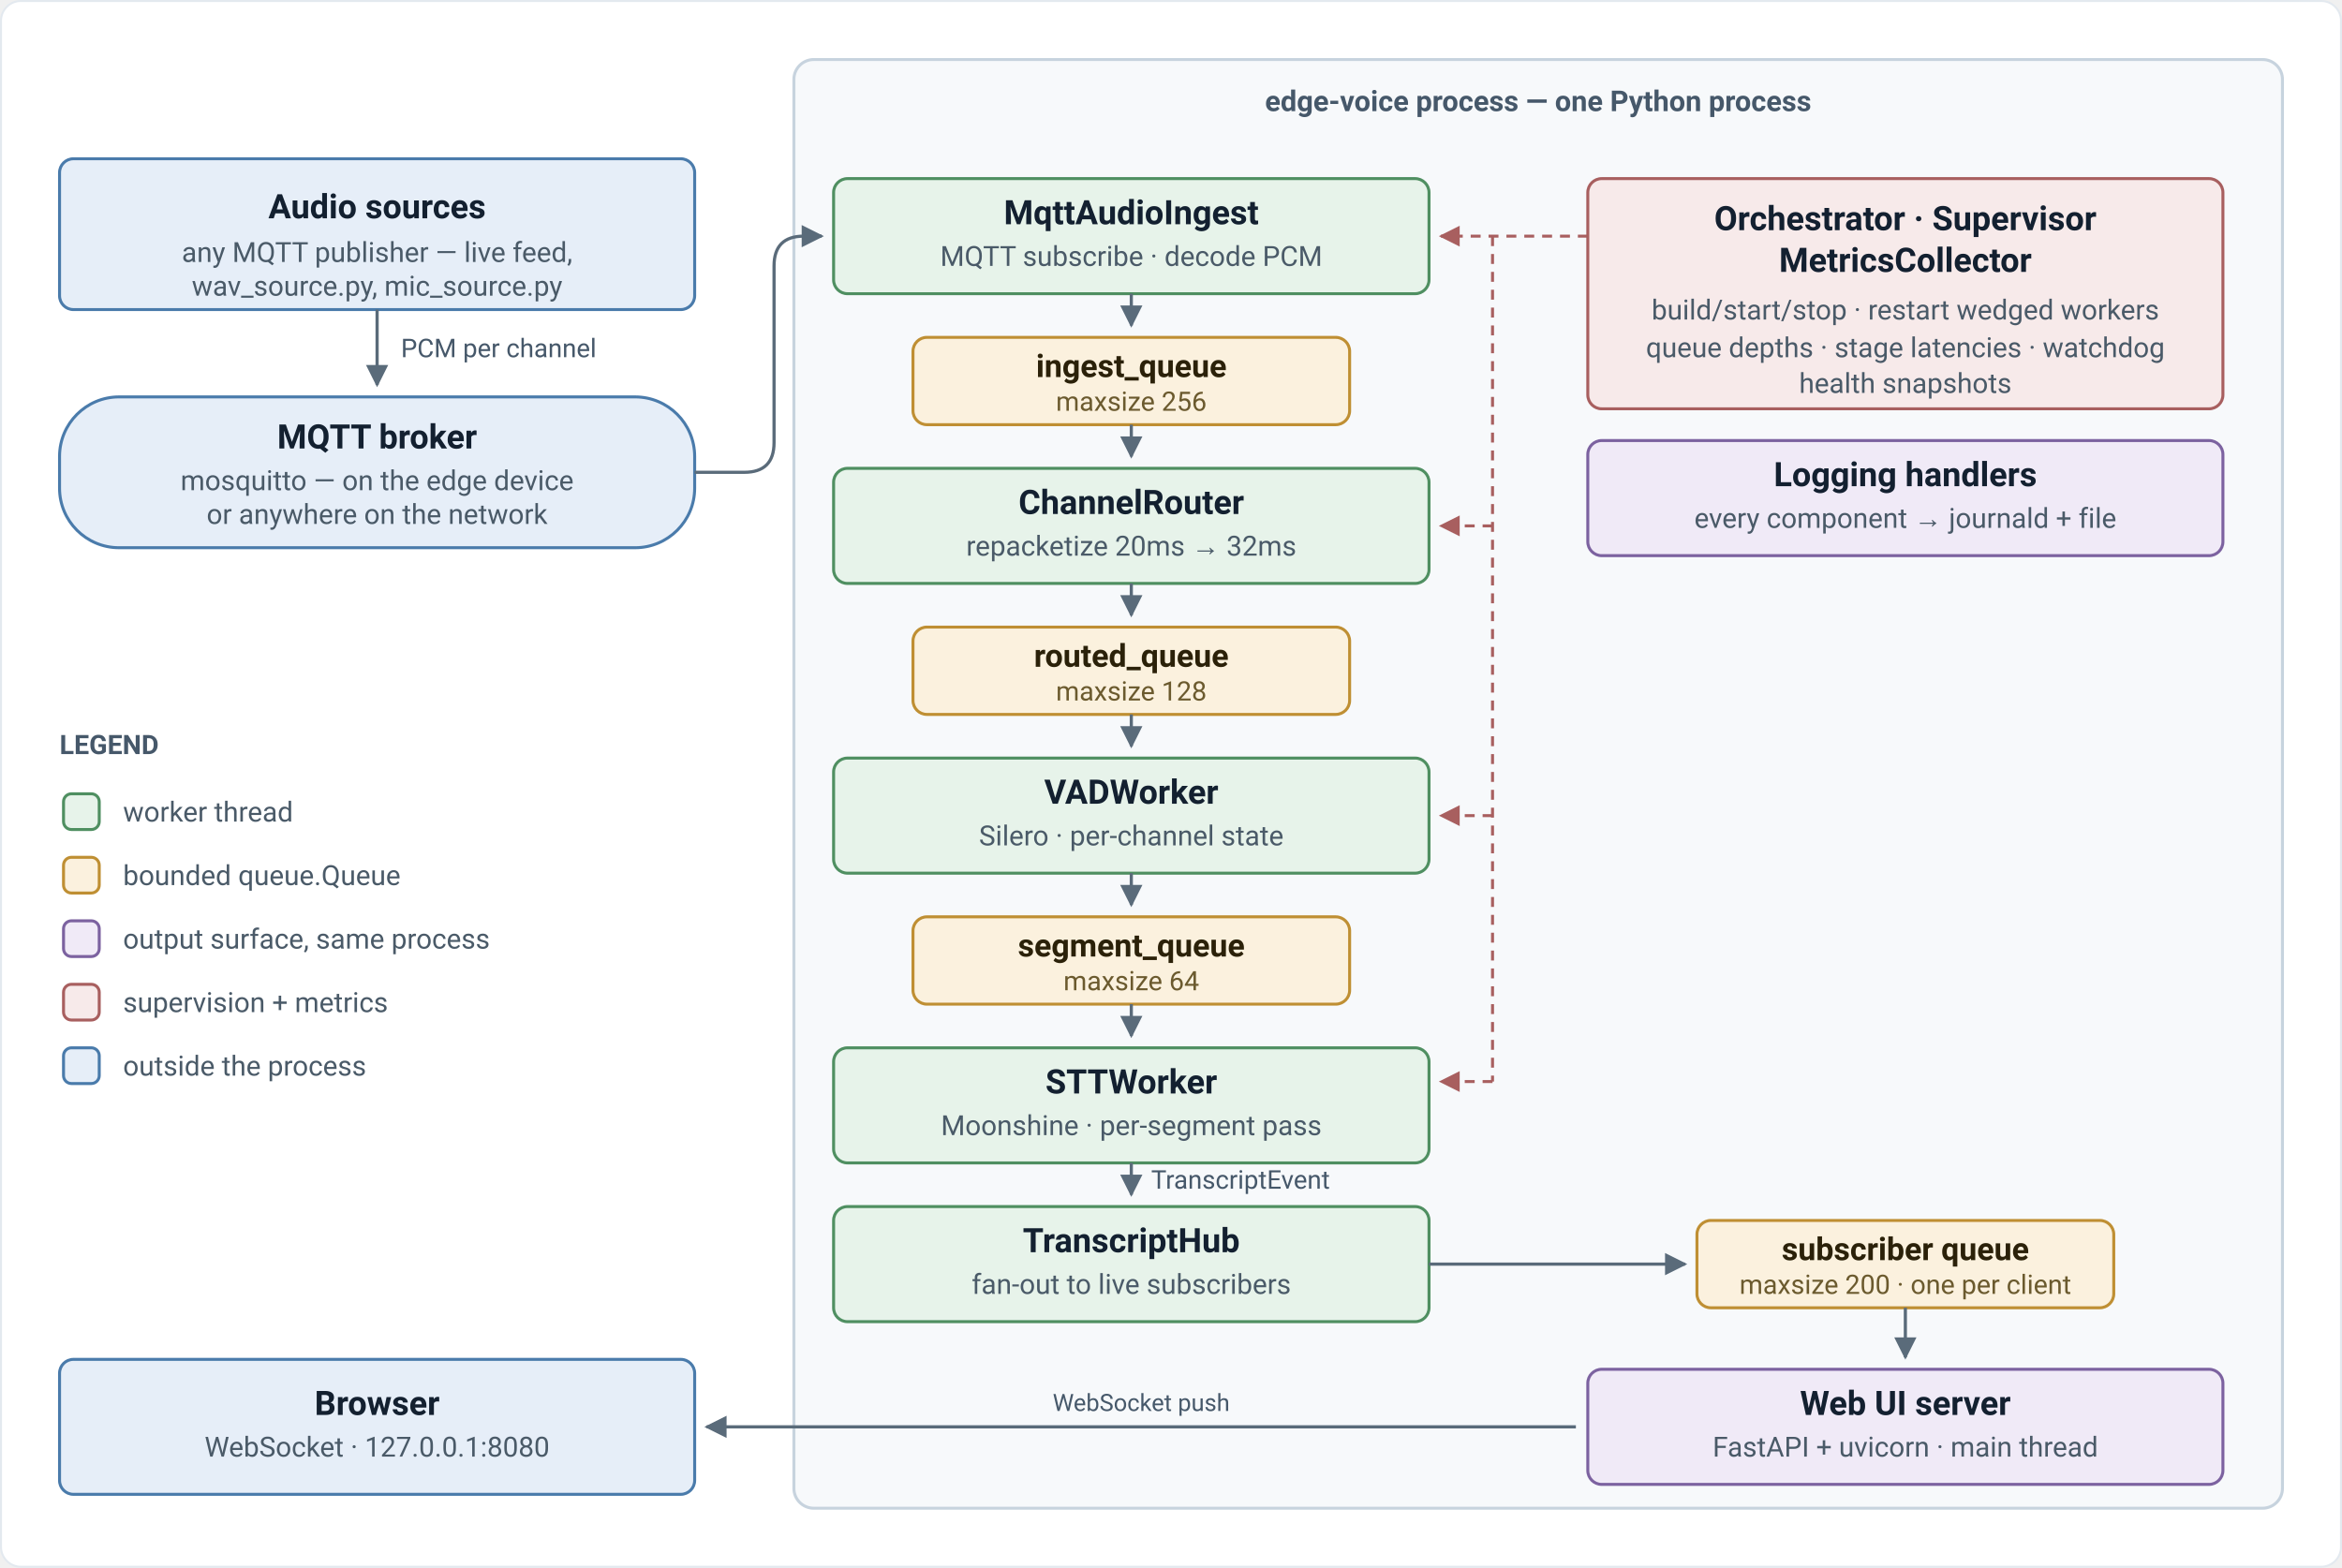
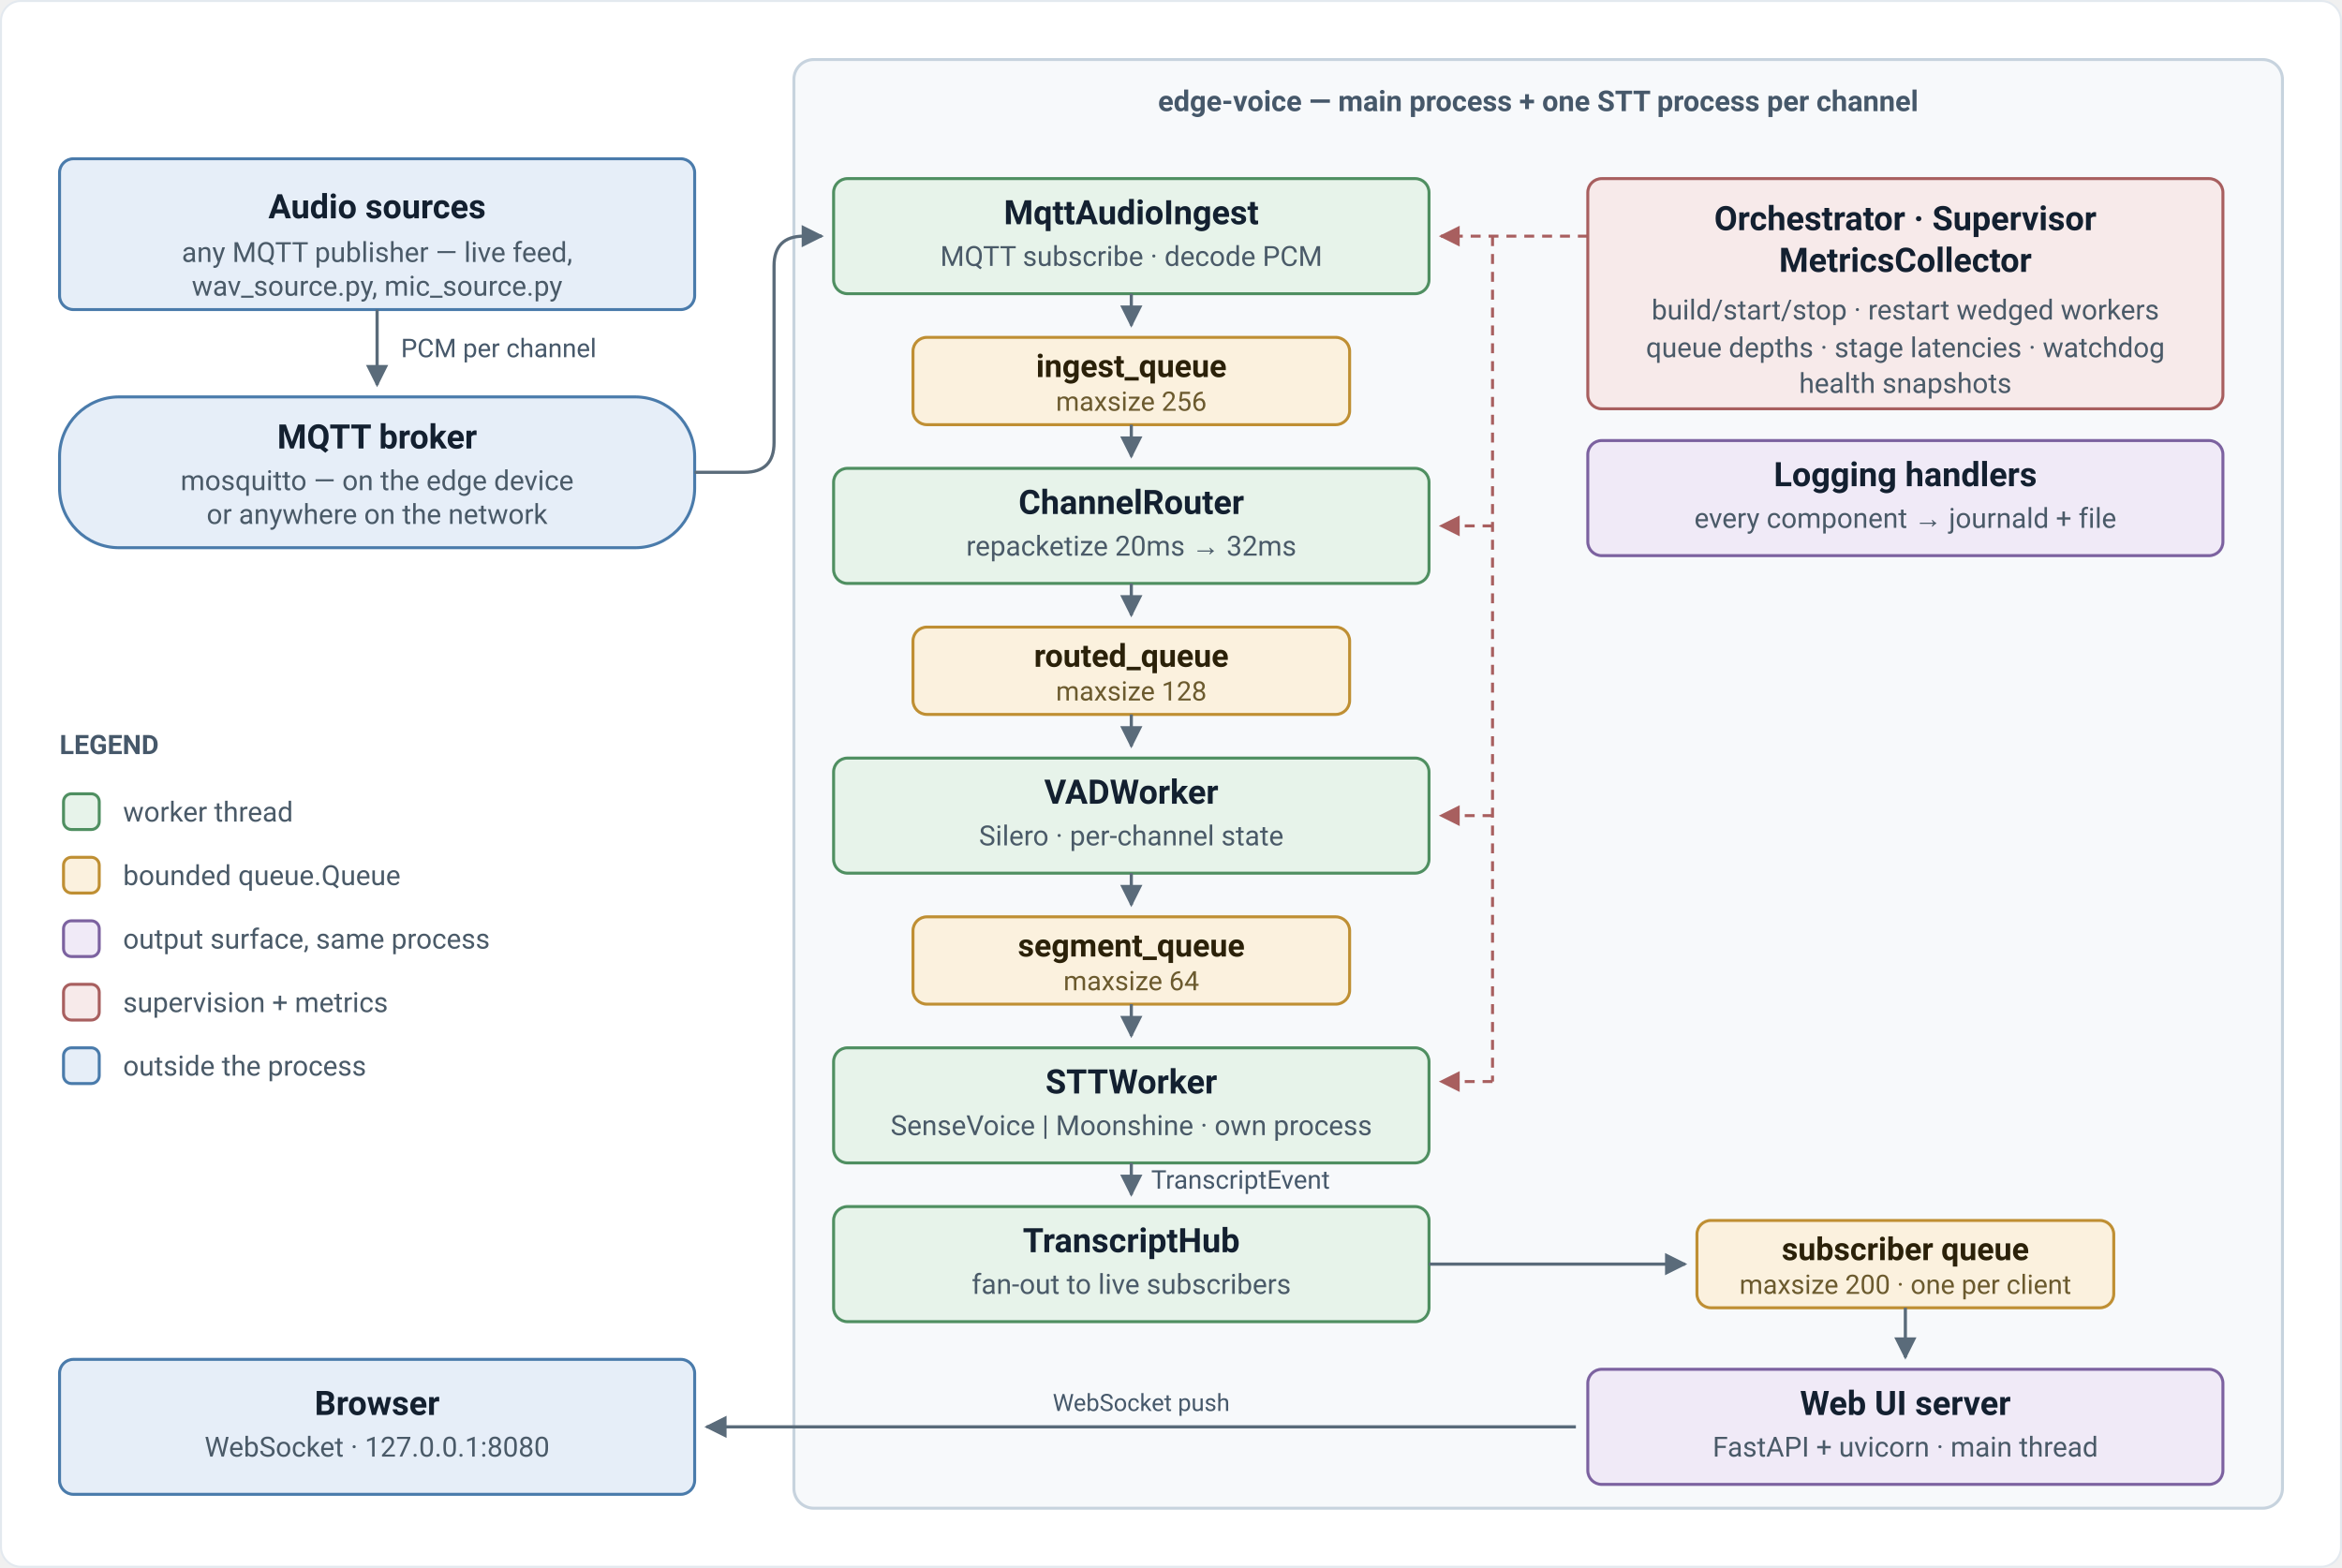
<svg xmlns="http://www.w3.org/2000/svg" width="1180" height="790" viewBox="0 0 1180 790" role="img" aria-labelledby="svgtitle svgdesc" font-family="system-ui, -apple-system, 'Segoe UI', Roboto, 'Helvetica Neue', Arial, sans-serif">
  <style>
    @media (prefers-color-scheme: dark) {
      .bg    { fill: #0f1419; stroke: #2b3540; }
      .panel { fill: #151c24; stroke: #3a4753; }
      .ext   { fill: #16283c; stroke: #6f9dc8; }
      .work  { fill: #16301f; stroke: #63ab77; }
      .queue { fill: #33280f; stroke: #d3a751; }
      .sink  { fill: #241b33; stroke: #a186c4; }
      .ops   { fill: #331a1a; stroke: #c88080; }
      .name  { fill: #e6edf3; }
      .sub   { fill: #9fb0c0; }
      .qname { fill: #f3e6c8; }
      .qsub  { fill: #cdb583; }
      .ptitle{ fill: #93a4b4; }
      .edge  { stroke: #8496a6; }
      .elabel{ fill: #93a4b4; }
      .edge-d{ stroke: #c88080; }
      .lg    { fill: #9fb0c0; }
      #arrow &gt; path   { fill: #8496a6; }
      #arrow-d &gt; path { fill: #c88080; }
    }
  </style>
  <defs>
    <marker id="arrow" viewBox="0 0 10 10" refX="9" refY="5" markerWidth="7" markerHeight="7" orient="auto-start-reverse">
      <path d="M 0 0 L 10 5 L 0 10 z" fill="#5a6b7a" />
    </marker>
    <marker id="arrow-d" viewBox="0 0 10 10" refX="9" refY="5" markerWidth="7" markerHeight="7" orient="auto-start-reverse">
      <path d="M 0 0 L 10 5 L 0 10 z" fill="#a85f5f" />
    </marker>
  </defs>
  <rect class="bg" x="0.5" y="0.5" width="1179" height="789" rx="10" fill="#ffffff" stroke="#e3e9ef" />
  <rect class="panel" x="400" y="30" width="750" height="730" rx="10" fill="#f7f9fb" stroke="#c7d3de" stroke-width="1.5" />
-   <text class="ptitle" x="775" y="56" text-anchor="middle" font-size="14.5" font-weight="600" fill="#46586a">edge-voice process — one Python process</text>
+   <text class="ptitle" x="775" y="56" text-anchor="middle" font-size="14.5" font-weight="600" fill="#46586a">edge-voice — main process + one STT process per channel</text>
  <rect class="work" x="420" y="90" width="300" height="58" rx="7" fill="#e7f3ea" stroke="#4f8f61" stroke-width="1.5" />
  <text class="name" x="570" y="113" text-anchor="middle" font-size="17" font-weight="600" fill="#132030">MqttAudioIngest</text>
  <text class="sub" x="570" y="134" text-anchor="middle" font-size="14" fill="#4a5a68">MQTT subscribe · decode PCM</text>
  <rect class="queue" x="460" y="170" width="220" height="44" rx="7" fill="#fbf1de" stroke="#bf8f33" stroke-width="1.5" />
  <text class="qname" x="570" y="190" text-anchor="middle" font-size="16" font-weight="600" fill="#2b2109">ingest_queue</text>
  <text class="qsub" x="570" y="207" text-anchor="middle" font-size="13.5" fill="#6b5a2e">maxsize 256</text>
  <rect class="work" x="420" y="236" width="300" height="58" rx="7" fill="#e7f3ea" stroke="#4f8f61" stroke-width="1.5" />
  <text class="name" x="570" y="259" text-anchor="middle" font-size="17" font-weight="600" fill="#132030">ChannelRouter</text>
  <text class="sub" x="570" y="280" text-anchor="middle" font-size="14" fill="#4a5a68">repacketize 20ms → 32ms</text>
  <rect class="queue" x="460" y="316" width="220" height="44" rx="7" fill="#fbf1de" stroke="#bf8f33" stroke-width="1.5" />
  <text class="qname" x="570" y="336" text-anchor="middle" font-size="16" font-weight="600" fill="#2b2109">routed_queue</text>
  <text class="qsub" x="570" y="353" text-anchor="middle" font-size="13.5" fill="#6b5a2e">maxsize 128</text>
  <rect class="work" x="420" y="382" width="300" height="58" rx="7" fill="#e7f3ea" stroke="#4f8f61" stroke-width="1.5" />
  <text class="name" x="570" y="405" text-anchor="middle" font-size="17" font-weight="600" fill="#132030">VADWorker</text>
  <text class="sub" x="570" y="426" text-anchor="middle" font-size="14" fill="#4a5a68">Silero · per-channel state</text>
  <rect class="queue" x="460" y="462" width="220" height="44" rx="7" fill="#fbf1de" stroke="#bf8f33" stroke-width="1.5" />
  <text class="qname" x="570" y="482" text-anchor="middle" font-size="16" font-weight="600" fill="#2b2109">segment_queue</text>
  <text class="qsub" x="570" y="499" text-anchor="middle" font-size="13.5" fill="#6b5a2e">maxsize 64</text>
  <rect class="work" x="420" y="528" width="300" height="58" rx="7" fill="#e7f3ea" stroke="#4f8f61" stroke-width="1.5" />
  <text class="name" x="570" y="551" text-anchor="middle" font-size="17" font-weight="600" fill="#132030">STTWorker</text>
-   <text class="sub" x="570" y="572" text-anchor="middle" font-size="14" fill="#4a5a68">Moonshine · per-segment pass</text>
+   <text class="sub" x="570" y="572" text-anchor="middle" font-size="14" fill="#4a5a68">SenseVoice | Moonshine · own process</text>
  <rect class="work" x="420" y="608" width="300" height="58" rx="7" fill="#e7f3ea" stroke="#4f8f61" stroke-width="1.5" />
  <text class="name" x="570" y="631" text-anchor="middle" font-size="17" font-weight="600" fill="#132030">TranscriptHub</text>
  <text class="sub" x="570" y="652" text-anchor="middle" font-size="14" fill="#4a5a68">fan-out to live subscribers</text>
  <path class="edge" d="M 570 148 V 164" fill="none" stroke="#5a6b7a" stroke-width="1.6" marker-end="url(#arrow)" />
  <path class="edge" d="M 570 214 V 230" fill="none" stroke="#5a6b7a" stroke-width="1.6" marker-end="url(#arrow)" />
  <path class="edge" d="M 570 294 V 310" fill="none" stroke="#5a6b7a" stroke-width="1.6" marker-end="url(#arrow)" />
  <path class="edge" d="M 570 360 V 376" fill="none" stroke="#5a6b7a" stroke-width="1.6" marker-end="url(#arrow)" />
  <path class="edge" d="M 570 440 V 456" fill="none" stroke="#5a6b7a" stroke-width="1.6" marker-end="url(#arrow)" />
  <path class="edge" d="M 570 506 V 522" fill="none" stroke="#5a6b7a" stroke-width="1.6" marker-end="url(#arrow)" />
  <path class="edge" d="M 570 586 V 602" fill="none" stroke="#5a6b7a" stroke-width="1.6" marker-end="url(#arrow)" />
  <text class="elabel" x="580" y="599" font-size="13" fill="#46586a">TranscriptEvent</text>
  <rect class="ops" x="800" y="90" width="320" height="116" rx="7" fill="#f7eaea" stroke="#a85f5f" stroke-width="1.5" />
  <text class="name" x="960" y="116" text-anchor="middle" font-size="17" font-weight="600" fill="#132030">Orchestrator · Supervisor</text>
  <text class="name" x="960" y="137" text-anchor="middle" font-size="17" font-weight="600" fill="#132030">MetricsCollector</text>
  <text class="sub" x="960" y="161" text-anchor="middle" font-size="14" fill="#4a5a68">build/start/stop · restart wedged workers</text>
  <text class="sub" x="960" y="180" text-anchor="middle" font-size="14" fill="#4a5a68">queue depths · stage latencies · watchdog</text>
  <text class="sub" x="960" y="198" text-anchor="middle" font-size="14" fill="#4a5a68">health snapshots</text>
  <rect class="sink" x="800" y="222" width="320" height="58" rx="7" fill="#f0eaf7" stroke="#7c62a0" stroke-width="1.5" />
  <text class="name" x="960" y="245" text-anchor="middle" font-size="17" font-weight="600" fill="#132030">Logging handlers</text>
  <text class="sub" x="960" y="266" text-anchor="middle" font-size="14" fill="#4a5a68">every component → journald + file</text>
  <rect class="queue" x="855" y="615" width="210" height="44" rx="7" fill="#fbf1de" stroke="#bf8f33" stroke-width="1.5" />
  <text class="qname" x="960" y="635" text-anchor="middle" font-size="16" font-weight="600" fill="#2b2109">subscriber queue</text>
  <text class="qsub" x="960" y="652" text-anchor="middle" font-size="13.5" fill="#6b5a2e">maxsize 200 · one per client</text>
  <rect class="sink" x="800" y="690" width="320" height="58" rx="7" fill="#f0eaf7" stroke="#7c62a0" stroke-width="1.5" />
  <text class="name" x="960" y="713" text-anchor="middle" font-size="17" font-weight="600" fill="#132030">Web UI server</text>
  <text class="sub" x="960" y="734" text-anchor="middle" font-size="14" fill="#4a5a68">FastAPI + uvicorn · main thread</text>
  <path class="edge" d="M 720 637 H 849" fill="none" stroke="#5a6b7a" stroke-width="1.6" marker-end="url(#arrow)" />
  <path class="edge" d="M 960 659 V 684" fill="none" stroke="#5a6b7a" stroke-width="1.6" marker-end="url(#arrow)" />
  <path class="edge-d" d="M 800 119 H 726" fill="none" stroke="#a85f5f" stroke-width="1.5" stroke-dasharray="5 4" marker-end="url(#arrow-d)" />
  <path class="edge-d" d="M 752 119 V 545" fill="none" stroke="#a85f5f" stroke-width="1.5" stroke-dasharray="5 4" />
  <path class="edge-d" d="M 752 265 H 726" fill="none" stroke="#a85f5f" stroke-width="1.5" stroke-dasharray="5 4" marker-end="url(#arrow-d)" />
  <path class="edge-d" d="M 752 411 H 726" fill="none" stroke="#a85f5f" stroke-width="1.5" stroke-dasharray="5 4" marker-end="url(#arrow-d)" />
  <path class="edge-d" d="M 752 545 H 726" fill="none" stroke="#a85f5f" stroke-width="1.5" stroke-dasharray="5 4" marker-end="url(#arrow-d)" />
  <rect class="ext" x="30" y="80" width="320" height="76" rx="7" fill="#e6eef8" stroke="#4a7bab" stroke-width="1.5" />
  <text class="name" x="190" y="110" text-anchor="middle" font-size="17" font-weight="600" fill="#132030">Audio sources</text>
  <text class="sub" x="190" y="132" text-anchor="middle" font-size="14" fill="#4a5a68">any MQTT publisher — live feed,</text>
  <text class="sub" x="190" y="149" text-anchor="middle" font-size="14" fill="#4a5a68">wav_source.py, mic_source.py</text>
  <rect class="ext" x="30" y="200" width="320" height="76" rx="30" fill="#e6eef8" stroke="#4a7bab" stroke-width="1.5" />
  <text class="name" x="190" y="226" text-anchor="middle" font-size="17" font-weight="600" fill="#132030">MQTT broker</text>
  <text class="sub" x="190" y="247" text-anchor="middle" font-size="14" fill="#4a5a68">mosquitto — on the edge device</text>
  <text class="sub" x="190" y="264" text-anchor="middle" font-size="14" fill="#4a5a68">or anywhere on the network</text>
  <rect class="ext" x="30" y="685" width="320" height="68" rx="7" fill="#e6eef8" stroke="#4a7bab" stroke-width="1.5" />
  <text class="name" x="190" y="713" text-anchor="middle" font-size="17" font-weight="600" fill="#132030">Browser</text>
  <text class="sub" x="190" y="734" text-anchor="middle" font-size="14" fill="#4a5a68">WebSocket · 127.0.0.1:8080</text>
  <path class="edge" d="M 190 156 V 194" fill="none" stroke="#5a6b7a" stroke-width="1.6" marker-end="url(#arrow)" />
  <text class="elabel" x="202" y="180" font-size="13" fill="#46586a">PCM per channel</text>
  <path class="edge" d="M 350 238 H 375 Q 390 238 390 223 V 134 Q 390 119 405 119 H 414" fill="none" stroke="#5a6b7a" stroke-width="1.6" marker-end="url(#arrow)" />
  <path class="edge" d="M 794 719 H 356" fill="none" stroke="#5a6b7a" stroke-width="1.6" marker-end="url(#arrow)" />
  <text class="elabel" x="575" y="711" text-anchor="middle" font-size="12" fill="#46586a">WebSocket push</text>
  <text class="ptitle" x="30" y="380" font-size="13.5" font-weight="600" fill="#46586a">LEGEND</text>
  <rect class="work" x="32" y="400" width="18" height="18" rx="4" fill="#e7f3ea" stroke="#4f8f61" stroke-width="1.5" />
  <text class="lg" x="62" y="414" font-size="14" fill="#4a5a68">worker thread</text>
  <rect class="queue" x="32" y="432" width="18" height="18" rx="4" fill="#fbf1de" stroke="#bf8f33" stroke-width="1.5" />
  <text class="lg" x="62" y="446" font-size="14" fill="#4a5a68">bounded queue.Queue</text>
  <rect class="sink" x="32" y="464" width="18" height="18" rx="4" fill="#f0eaf7" stroke="#7c62a0" stroke-width="1.5" />
  <text class="lg" x="62" y="478" font-size="14" fill="#4a5a68">output surface, same process</text>
  <rect class="ops" x="32" y="496" width="18" height="18" rx="4" fill="#f7eaea" stroke="#a85f5f" stroke-width="1.5" />
  <text class="lg" x="62" y="510" font-size="14" fill="#4a5a68">supervision + metrics</text>
  <rect class="ext" x="32" y="528" width="18" height="18" rx="4" fill="#e6eef8" stroke="#4a7bab" stroke-width="1.5" />
  <text class="lg" x="62" y="542" font-size="14" fill="#4a5a68">outside the process</text>
</svg>
